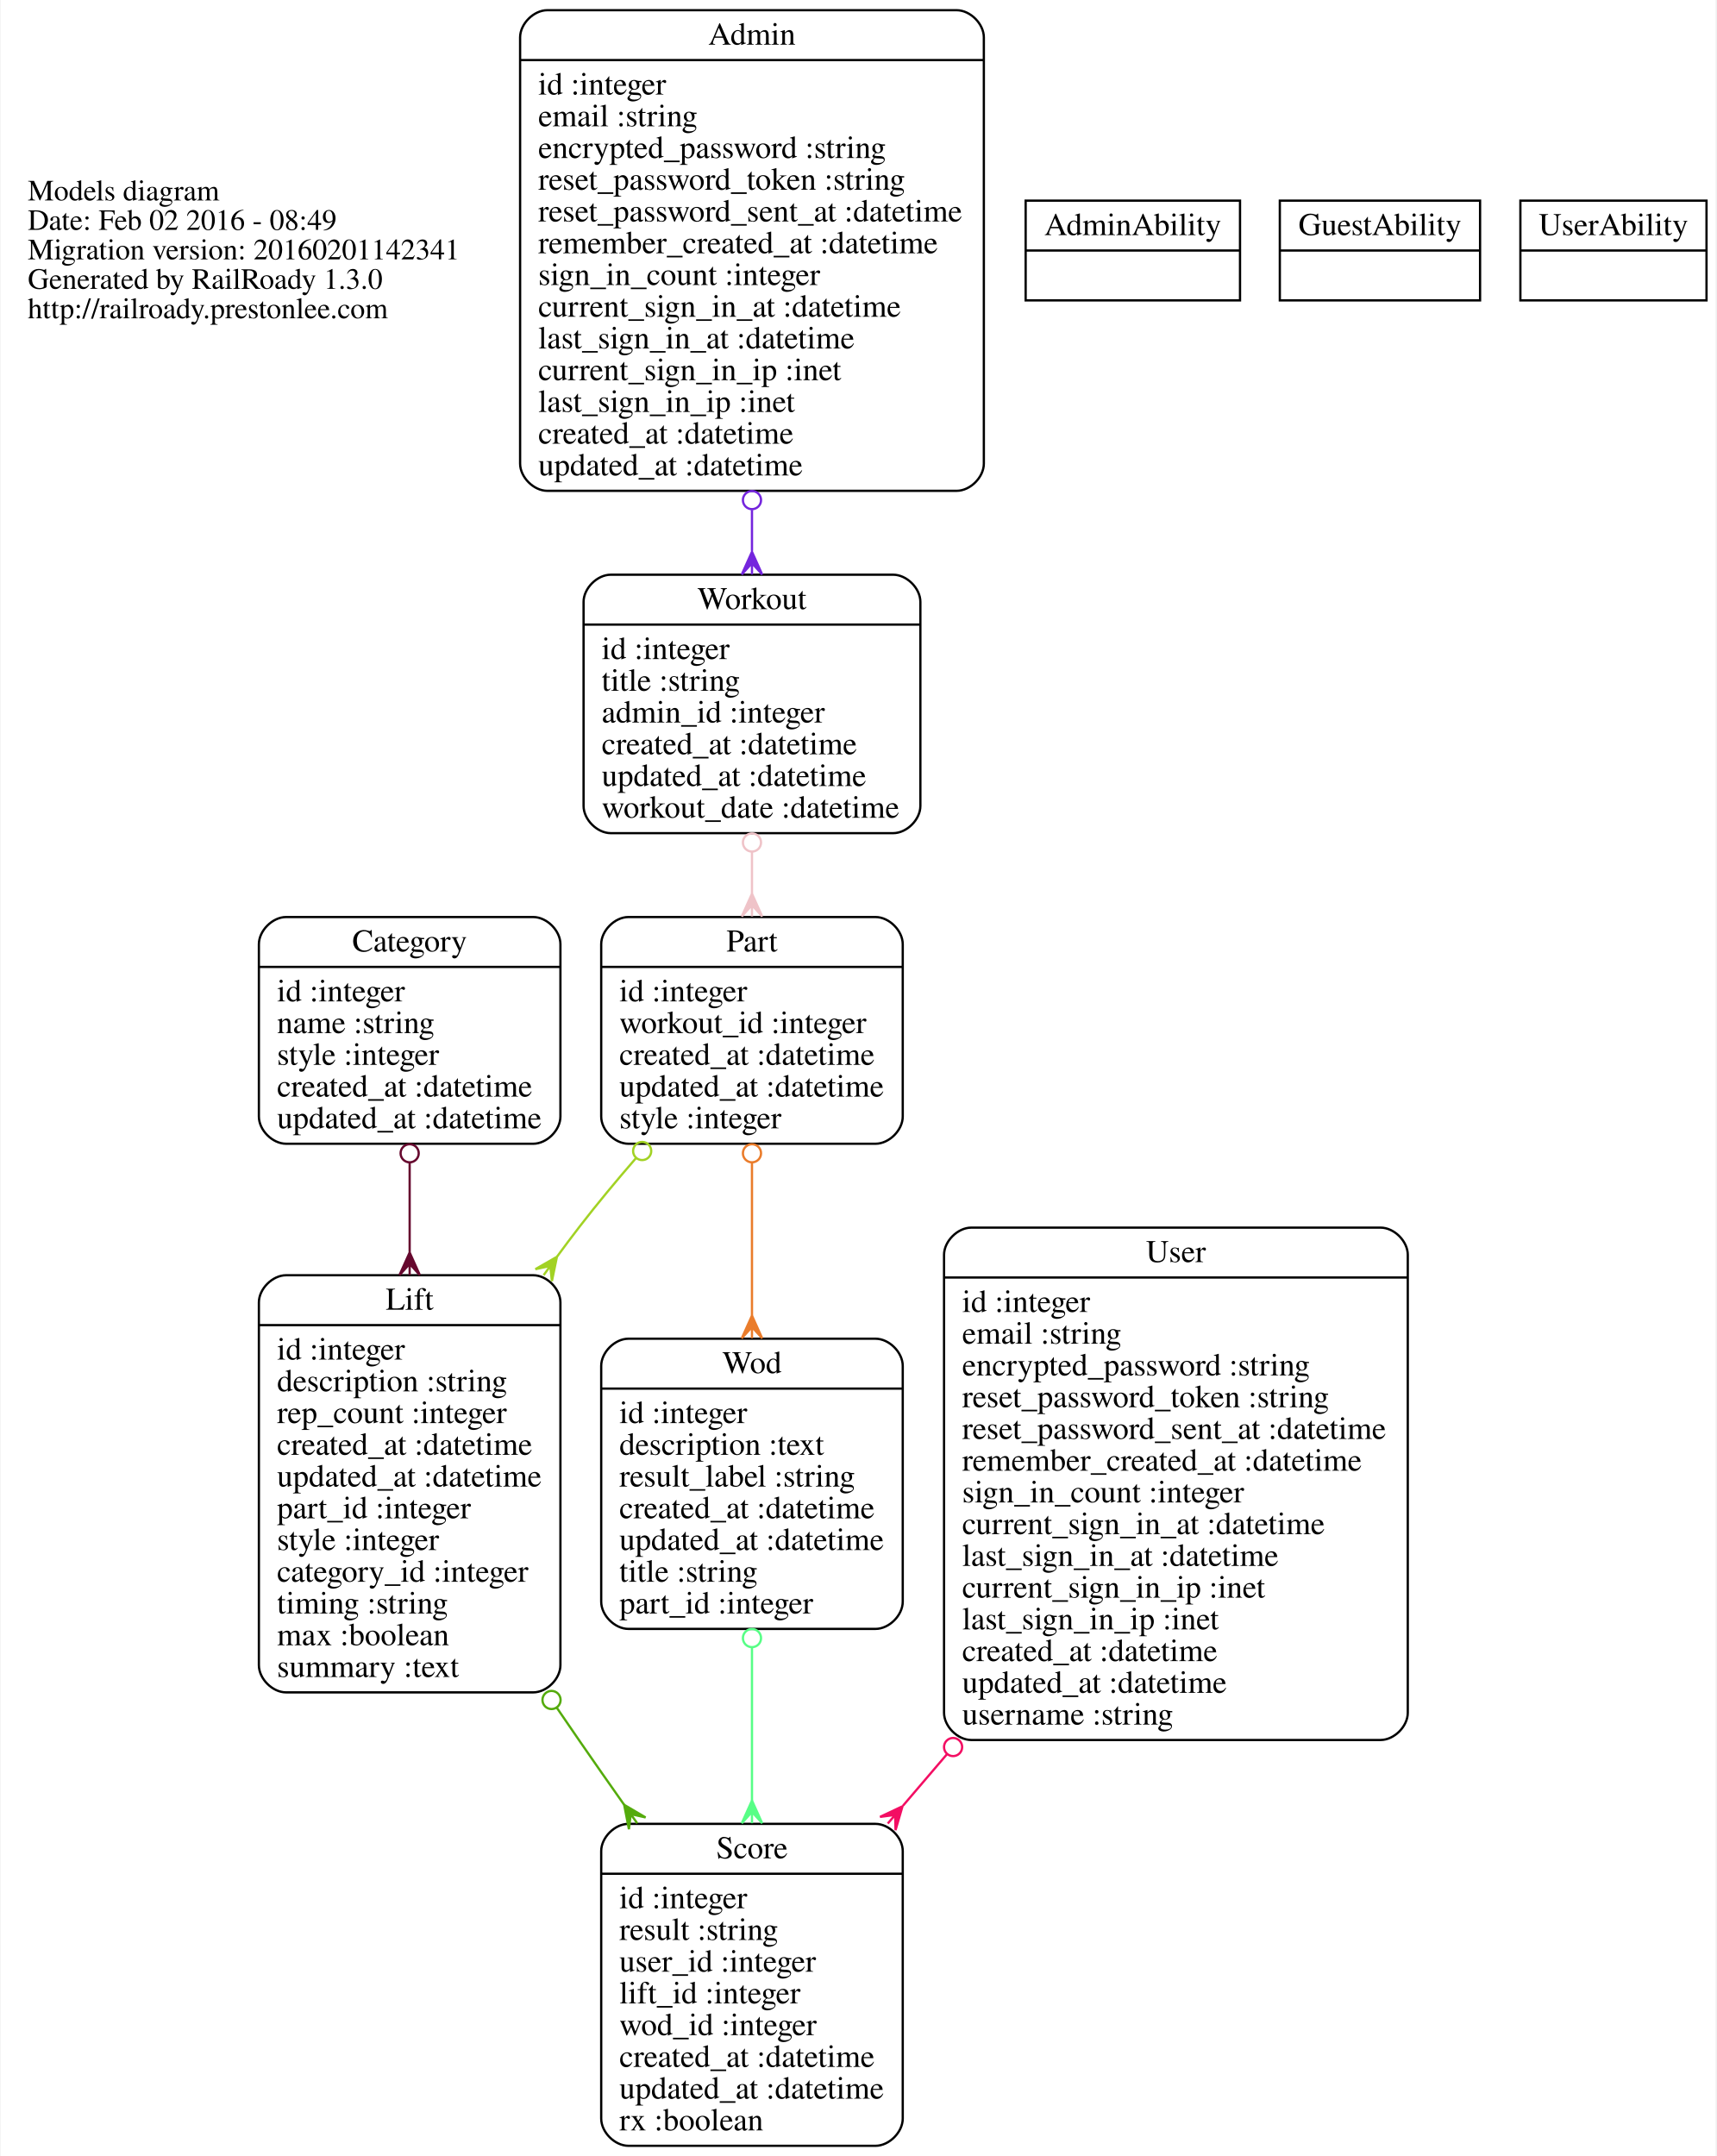
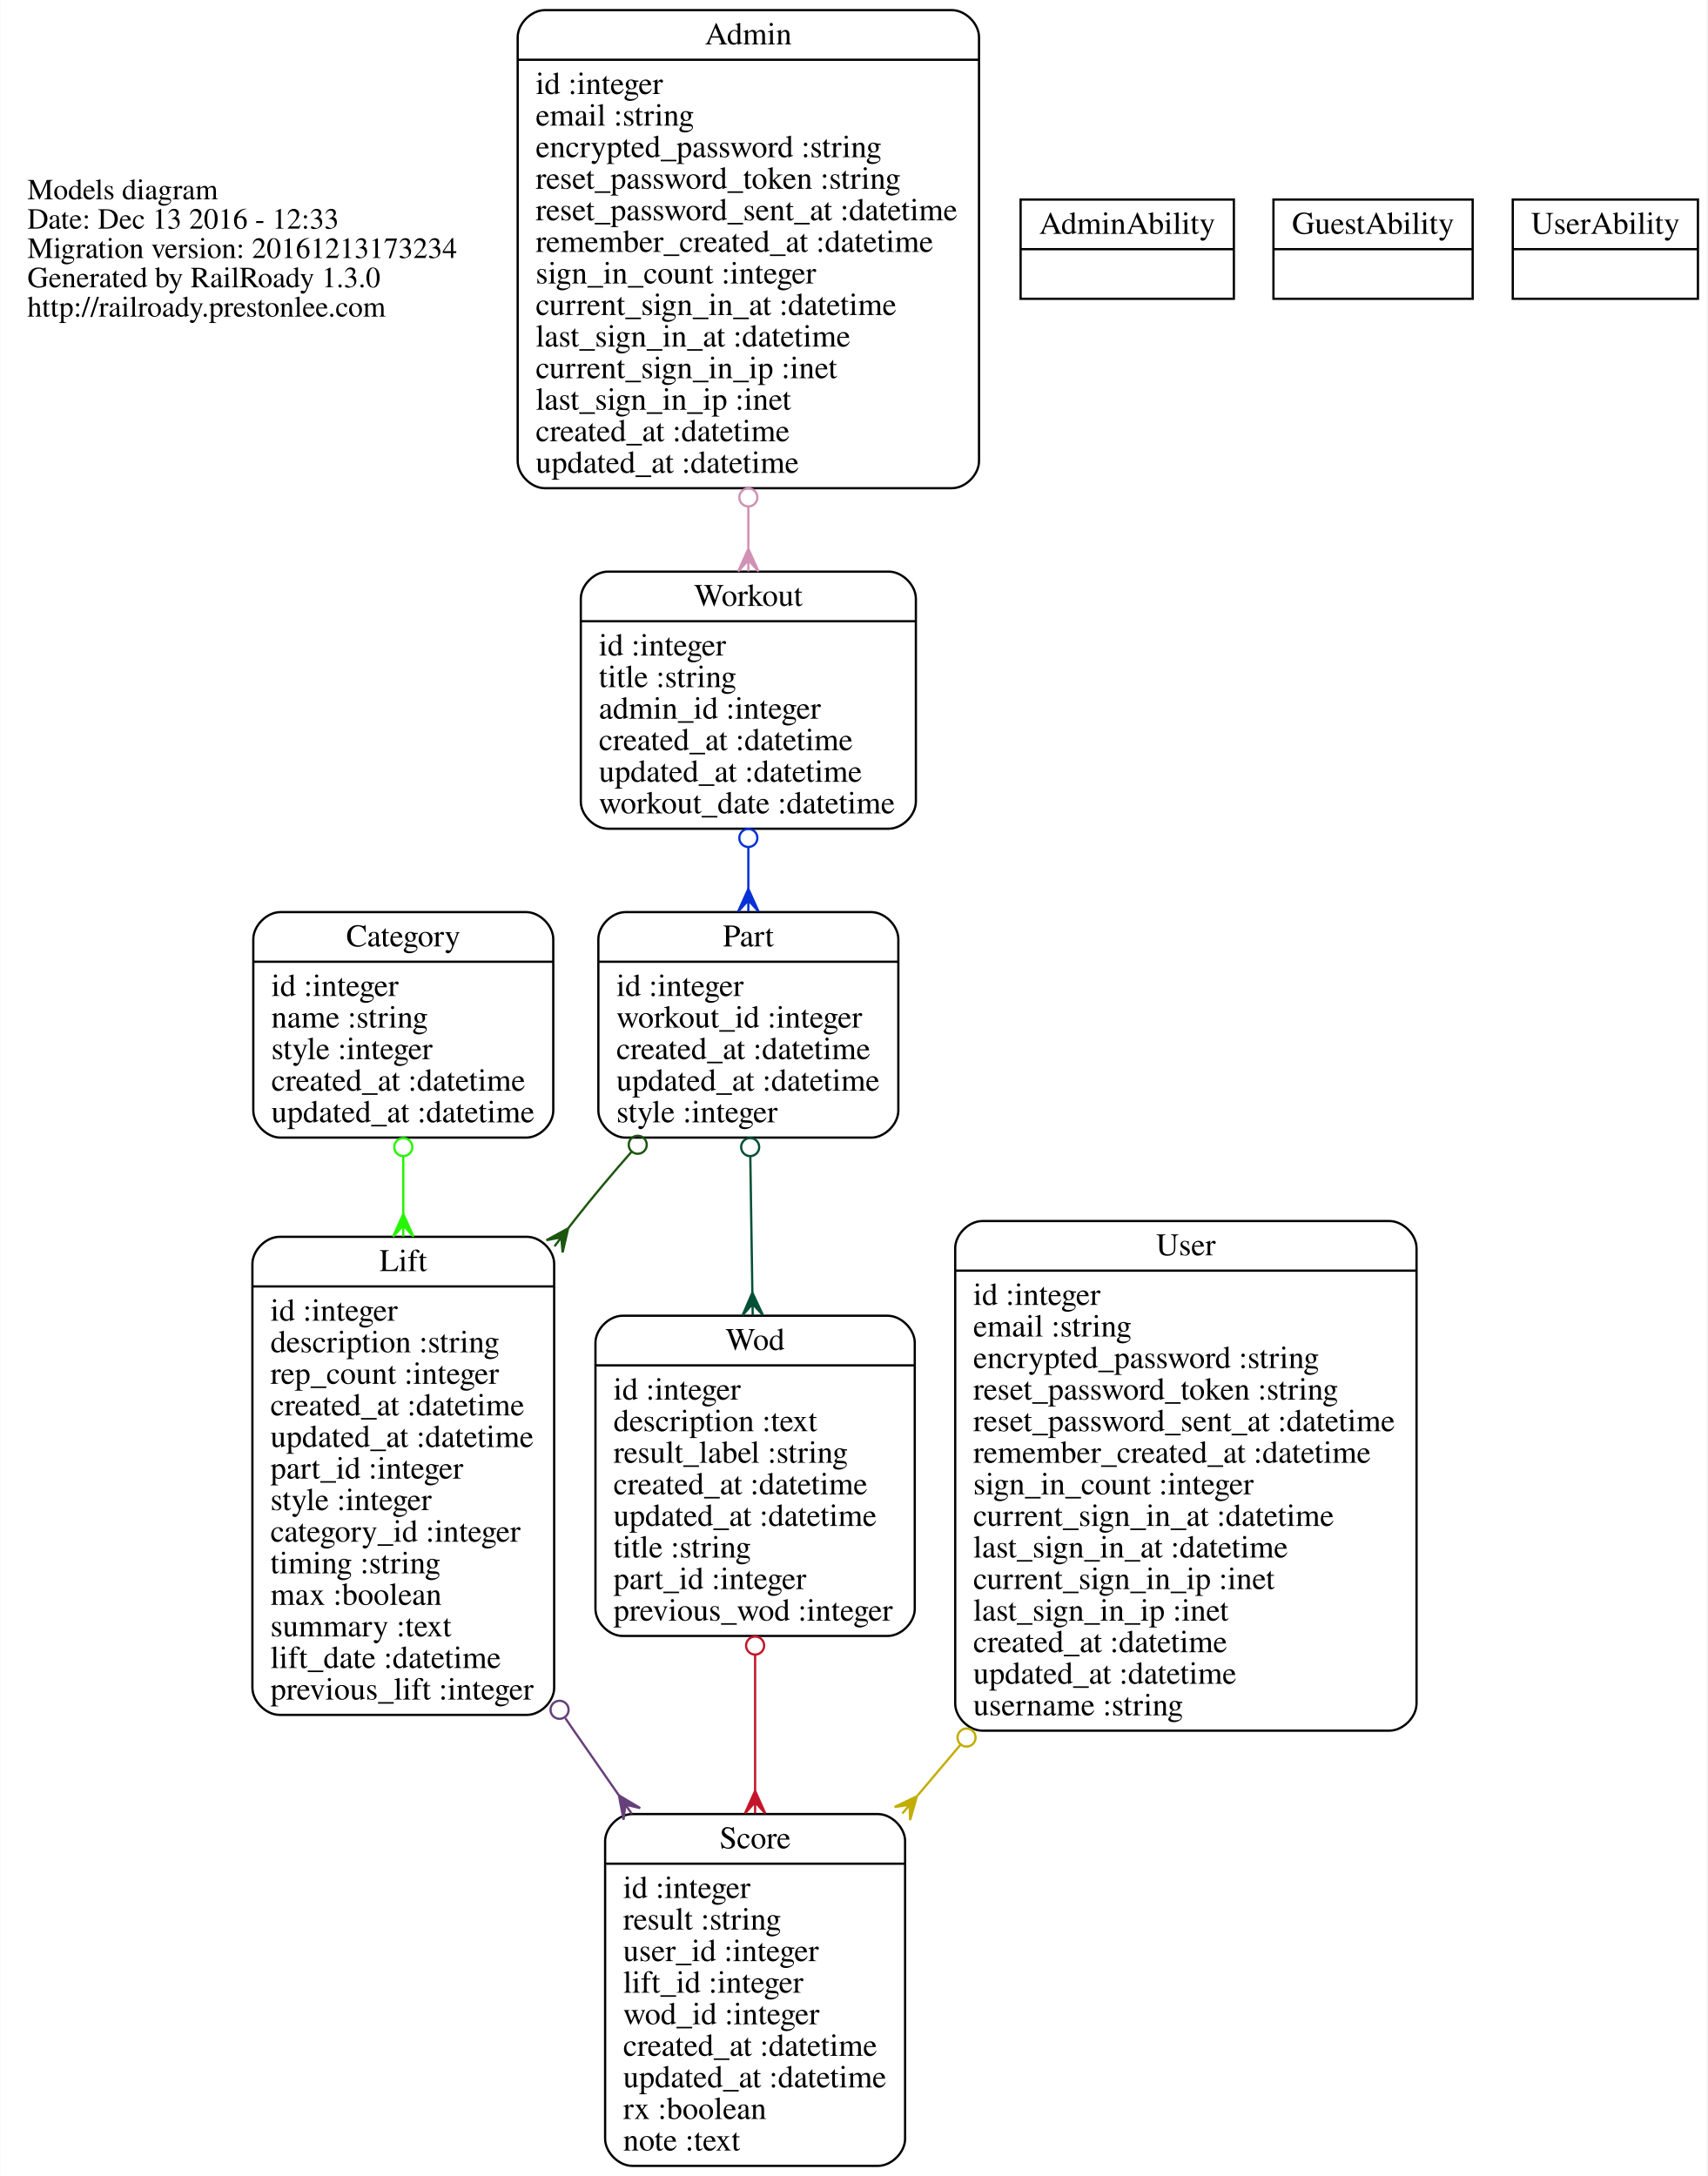
- <svg xmlns="http://www.w3.org/2000/svg" width="757pt" height="951pt" viewBox="0.00 0.00 756.50 951.00">
-   <g id="graph0" class="graph" transform="scale(1 1) rotate(0) translate(4 947)">
-     <polygon fill="white" stroke="none" points="-4,4 -4,-947 752.501,-947 752.501,4 -4,4" />
+ <svg xmlns="http://www.w3.org/2000/svg" width="757pt" height="965pt" viewBox="0.00 0.00 756.74 965.00">
+   <g id="graph0" class="graph" transform="scale(1 1) rotate(0) translate(4 961)">
+     <polygon fill="white" stroke="none" points="-4,4 -4,-961 752.74,-961 752.74,4 -4,4" />
    <g id="node1" class="node">
-       <text text-anchor="start" x="8" y="-858.6" font-family="Times,serif" font-size="13.00">Models diagram</text>
-       <text text-anchor="start" x="8" y="-845.6" font-family="Times,serif" font-size="13.00">Date: Feb 02 2016 - 08:49</text>
-       <text text-anchor="start" x="8" y="-832.6" font-family="Times,serif" font-size="13.00">Migration version: 20160201142341</text>
-       <text text-anchor="start" x="8" y="-819.6" font-family="Times,serif" font-size="13.00">Generated by RailRoady 1.3.0</text>
-       <text text-anchor="start" x="8" y="-806.6" font-family="Times,serif" font-size="13.00">http://railroady.prestonlee.com</text>
+       <text text-anchor="start" x="8" y="-872.6" font-family="Times,serif" font-size="13.00">Models diagram</text>
+       <text text-anchor="start" x="8" y="-859.6" font-family="Times,serif" font-size="13.00">Date: Dec 13 2016 - 12:33</text>
+       <text text-anchor="start" x="8" y="-846.6" font-family="Times,serif" font-size="13.00">Migration version: 20161213173234</text>
+       <text text-anchor="start" x="8" y="-833.6" font-family="Times,serif" font-size="13.00">Generated by RailRoady 1.3.0</text>
+       <text text-anchor="start" x="8" y="-820.6" font-family="Times,serif" font-size="13.00">http://railroady.prestonlee.com</text>
    </g>
    <g id="node2" class="node">
-       <path fill="none" stroke="black" d="M237.172,-730.5C237.172,-730.5 417.728,-730.5 417.728,-730.5 423.728,-730.5 429.728,-736.5 429.728,-742.5 429.728,-742.5 429.728,-930.5 429.728,-930.5 429.728,-936.5 423.728,-942.5 417.728,-942.5 417.728,-942.5 237.172,-942.5 237.172,-942.5 231.172,-942.5 225.172,-936.5 225.172,-930.5 225.172,-930.5 225.172,-742.5 225.172,-742.5 225.172,-736.5 231.172,-730.5 237.172,-730.5" />
-       <text text-anchor="middle" x="327.45" y="-927.3" font-family="Times,serif" font-size="14.00">Admin</text>
-       <polyline fill="none" stroke="black" points="225.172,-920.5 429.728,-920.5 " />
-       <text text-anchor="start" x="233.172" y="-905.3" font-family="Times,serif" font-size="14.00">id :integer</text>
-       <text text-anchor="start" x="233.172" y="-891.3" font-family="Times,serif" font-size="14.00">email :string</text>
-       <text text-anchor="start" x="233.172" y="-877.3" font-family="Times,serif" font-size="14.00">encrypted_password :string</text>
-       <text text-anchor="start" x="233.172" y="-863.3" font-family="Times,serif" font-size="14.00">reset_password_token :string</text>
-       <text text-anchor="start" x="233.172" y="-849.3" font-family="Times,serif" font-size="14.00">reset_password_sent_at :datetime</text>
-       <text text-anchor="start" x="233.172" y="-835.3" font-family="Times,serif" font-size="14.00">remember_created_at :datetime</text>
-       <text text-anchor="start" x="233.172" y="-821.3" font-family="Times,serif" font-size="14.00">sign_in_count :integer</text>
-       <text text-anchor="start" x="233.172" y="-807.3" font-family="Times,serif" font-size="14.00">current_sign_in_at :datetime</text>
-       <text text-anchor="start" x="233.172" y="-793.3" font-family="Times,serif" font-size="14.00">last_sign_in_at :datetime</text>
-       <text text-anchor="start" x="233.172" y="-779.3" font-family="Times,serif" font-size="14.00">current_sign_in_ip :inet</text>
-       <text text-anchor="start" x="233.172" y="-765.3" font-family="Times,serif" font-size="14.00">last_sign_in_ip :inet</text>
-       <text text-anchor="start" x="233.172" y="-751.3" font-family="Times,serif" font-size="14.00">created_at :datetime</text>
-       <text text-anchor="start" x="233.172" y="-737.3" font-family="Times,serif" font-size="14.00">updated_at :datetime</text>
+       <path fill="none" stroke="black" d="M237.41,-744.5C237.41,-744.5 417.966,-744.5 417.966,-744.5 423.966,-744.5 429.966,-750.5 429.966,-756.5 429.966,-756.5 429.966,-944.5 429.966,-944.5 429.966,-950.5 423.966,-956.5 417.966,-956.5 417.966,-956.5 237.41,-956.5 237.41,-956.5 231.41,-956.5 225.41,-950.5 225.41,-944.5 225.41,-944.5 225.41,-756.5 225.41,-756.5 225.41,-750.5 231.41,-744.5 237.41,-744.5" />
+       <text text-anchor="middle" x="327.688" y="-941.3" font-family="Times,serif" font-size="14.00">Admin</text>
+       <polyline fill="none" stroke="black" points="225.41,-934.5 429.966,-934.5 " />
+       <text text-anchor="start" x="233.41" y="-919.3" font-family="Times,serif" font-size="14.00">id :integer</text>
+       <text text-anchor="start" x="233.41" y="-905.3" font-family="Times,serif" font-size="14.00">email :string</text>
+       <text text-anchor="start" x="233.41" y="-891.3" font-family="Times,serif" font-size="14.00">encrypted_password :string</text>
+       <text text-anchor="start" x="233.41" y="-877.3" font-family="Times,serif" font-size="14.00">reset_password_token :string</text>
+       <text text-anchor="start" x="233.41" y="-863.3" font-family="Times,serif" font-size="14.00">reset_password_sent_at :datetime</text>
+       <text text-anchor="start" x="233.41" y="-849.3" font-family="Times,serif" font-size="14.00">remember_created_at :datetime</text>
+       <text text-anchor="start" x="233.41" y="-835.3" font-family="Times,serif" font-size="14.00">sign_in_count :integer</text>
+       <text text-anchor="start" x="233.41" y="-821.3" font-family="Times,serif" font-size="14.00">current_sign_in_at :datetime</text>
+       <text text-anchor="start" x="233.41" y="-807.3" font-family="Times,serif" font-size="14.00">last_sign_in_at :datetime</text>
+       <text text-anchor="start" x="233.41" y="-793.3" font-family="Times,serif" font-size="14.00">current_sign_in_ip :inet</text>
+       <text text-anchor="start" x="233.41" y="-779.3" font-family="Times,serif" font-size="14.00">last_sign_in_ip :inet</text>
+       <text text-anchor="start" x="233.41" y="-765.3" font-family="Times,serif" font-size="14.00">created_at :datetime</text>
+       <text text-anchor="start" x="233.41" y="-751.3" font-family="Times,serif" font-size="14.00">updated_at :datetime</text>
    </g>
    <g id="node12" class="node">
-       <path fill="none" stroke="black" d="M265.165,-579.5C265.165,-579.5 389.734,-579.5 389.734,-579.5 395.734,-579.5 401.734,-585.5 401.734,-591.5 401.734,-591.5 401.734,-681.5 401.734,-681.5 401.734,-687.5 395.734,-693.5 389.734,-693.5 389.734,-693.5 265.165,-693.5 265.165,-693.5 259.165,-693.5 253.165,-687.5 253.165,-681.5 253.165,-681.5 253.165,-591.5 253.165,-591.5 253.165,-585.5 259.165,-579.5 265.165,-579.5" />
-       <text text-anchor="middle" x="327.45" y="-678.3" font-family="Times,serif" font-size="14.00">Workout</text>
-       <polyline fill="none" stroke="black" points="253.165,-671.5 401.734,-671.5 " />
-       <text text-anchor="start" x="261.165" y="-656.3" font-family="Times,serif" font-size="14.00">id :integer</text>
-       <text text-anchor="start" x="261.165" y="-642.3" font-family="Times,serif" font-size="14.00">title :string</text>
-       <text text-anchor="start" x="261.165" y="-628.3" font-family="Times,serif" font-size="14.00">admin_id :integer</text>
-       <text text-anchor="start" x="261.165" y="-614.3" font-family="Times,serif" font-size="14.00">created_at :datetime</text>
-       <text text-anchor="start" x="261.165" y="-600.3" font-family="Times,serif" font-size="14.00">updated_at :datetime</text>
-       <text text-anchor="start" x="261.165" y="-586.3" font-family="Times,serif" font-size="14.00">workout_date :datetime</text>
+       <path fill="none" stroke="black" d="M265.403,-593.5C265.403,-593.5 389.972,-593.5 389.972,-593.5 395.972,-593.5 401.972,-599.5 401.972,-605.5 401.972,-605.5 401.972,-695.5 401.972,-695.5 401.972,-701.5 395.972,-707.5 389.972,-707.5 389.972,-707.5 265.403,-707.5 265.403,-707.5 259.403,-707.5 253.403,-701.5 253.403,-695.5 253.403,-695.5 253.403,-605.5 253.403,-605.5 253.403,-599.5 259.403,-593.5 265.403,-593.5" />
+       <text text-anchor="middle" x="327.688" y="-692.3" font-family="Times,serif" font-size="14.00">Workout</text>
+       <polyline fill="none" stroke="black" points="253.403,-685.5 401.972,-685.5 " />
+       <text text-anchor="start" x="261.403" y="-670.3" font-family="Times,serif" font-size="14.00">id :integer</text>
+       <text text-anchor="start" x="261.403" y="-656.3" font-family="Times,serif" font-size="14.00">title :string</text>
+       <text text-anchor="start" x="261.403" y="-642.3" font-family="Times,serif" font-size="14.00">admin_id :integer</text>
+       <text text-anchor="start" x="261.403" y="-628.3" font-family="Times,serif" font-size="14.00">created_at :datetime</text>
+       <text text-anchor="start" x="261.403" y="-614.3" font-family="Times,serif" font-size="14.00">updated_at :datetime</text>
+       <text text-anchor="start" x="261.403" y="-600.3" font-family="Times,serif" font-size="14.00">workout_date :datetime</text>
    </g>
    <g id="edge1" class="edge">
-       <path fill="none" stroke="#7425dd" d="M327.45,-722.119C327.45,-715.975 327.45,-709.907 327.45,-704.012" />
-       <ellipse fill="none" stroke="#7425dd" cx="327.45" cy="-726.413" rx="4" ry="4" />
-       <polygon fill="#7425dd" stroke="#7425dd" points="327.45,-703.609 331.95,-693.608 327.45,-698.609 327.45,-693.609 327.45,-693.609 327.45,-693.609 327.45,-698.609 322.95,-693.609 327.45,-703.609 327.45,-703.609" />
+       <path fill="none" stroke="#d191b4" d="M327.688,-736.119C327.688,-729.975 327.688,-723.907 327.688,-718.012" />
+       <ellipse fill="none" stroke="#d191b4" cx="327.688" cy="-740.413" rx="4" ry="4" />
+       <polygon fill="#d191b4" stroke="#d191b4" points="327.688,-717.609 332.188,-707.608 327.688,-712.609 327.688,-707.609 327.688,-707.609 327.688,-707.609 327.688,-712.609 323.188,-707.609 327.688,-717.609 327.688,-717.609" />
    </g>
    <g id="node3" class="node">
-       <polygon fill="none" stroke="black" points="448.17,-814.5 448.17,-858.5 542.729,-858.5 542.729,-814.5 448.17,-814.5" />
-       <text text-anchor="middle" x="495.45" y="-843.3" font-family="Times,serif" font-size="14.00">AdminAbility</text>
-       <polyline fill="none" stroke="black" points="448.17,-836.5 542.729,-836.5 " />
-       <text text-anchor="middle" x="495.45" y="-821.3" font-family="Times,serif" font-size="14.00"> </text>
+       <polygon fill="none" stroke="black" points="448.408,-828.5 448.408,-872.5 542.967,-872.5 542.967,-828.5 448.408,-828.5" />
+       <text text-anchor="middle" x="495.688" y="-857.3" font-family="Times,serif" font-size="14.00">AdminAbility</text>
+       <polyline fill="none" stroke="black" points="448.408,-850.5 542.967,-850.5 " />
+       <text text-anchor="middle" x="495.688" y="-835.3" font-family="Times,serif" font-size="14.00"> </text>
    </g>
    <g id="node4" class="node">
-       <path fill="none" stroke="black" d="M121.944,-442.5C121.944,-442.5 230.955,-442.5 230.955,-442.5 236.955,-442.5 242.955,-448.5 242.955,-454.5 242.955,-454.5 242.955,-530.5 242.955,-530.5 242.955,-536.5 236.955,-542.5 230.955,-542.5 230.955,-542.5 121.944,-542.5 121.944,-542.5 115.944,-542.5 109.944,-536.5 109.944,-530.5 109.944,-530.5 109.944,-454.5 109.944,-454.5 109.944,-448.5 115.944,-442.5 121.944,-442.5" />
-       <text text-anchor="middle" x="176.45" y="-527.3" font-family="Times,serif" font-size="14.00">Category</text>
-       <polyline fill="none" stroke="black" points="109.944,-520.5 242.955,-520.5 " />
-       <text text-anchor="start" x="117.944" y="-505.3" font-family="Times,serif" font-size="14.00">id :integer</text>
-       <text text-anchor="start" x="117.944" y="-491.3" font-family="Times,serif" font-size="14.00">name :string</text>
-       <text text-anchor="start" x="117.944" y="-477.3" font-family="Times,serif" font-size="14.00">style :integer</text>
-       <text text-anchor="start" x="117.944" y="-463.3" font-family="Times,serif" font-size="14.00">created_at :datetime</text>
-       <text text-anchor="start" x="117.944" y="-449.3" font-family="Times,serif" font-size="14.00">updated_at :datetime</text>
+       <path fill="none" stroke="black" d="M120.182,-456.5C120.182,-456.5 229.193,-456.5 229.193,-456.5 235.193,-456.5 241.193,-462.5 241.193,-468.5 241.193,-468.5 241.193,-544.5 241.193,-544.5 241.193,-550.5 235.193,-556.5 229.193,-556.5 229.193,-556.5 120.182,-556.5 120.182,-556.5 114.182,-556.5 108.182,-550.5 108.182,-544.5 108.182,-544.5 108.182,-468.5 108.182,-468.5 108.182,-462.5 114.182,-456.5 120.182,-456.5" />
+       <text text-anchor="middle" x="174.688" y="-541.3" font-family="Times,serif" font-size="14.00">Category</text>
+       <polyline fill="none" stroke="black" points="108.182,-534.5 241.193,-534.5 " />
+       <text text-anchor="start" x="116.182" y="-519.3" font-family="Times,serif" font-size="14.00">id :integer</text>
+       <text text-anchor="start" x="116.182" y="-505.3" font-family="Times,serif" font-size="14.00">name :string</text>
+       <text text-anchor="start" x="116.182" y="-491.3" font-family="Times,serif" font-size="14.00">style :integer</text>
+       <text text-anchor="start" x="116.182" y="-477.3" font-family="Times,serif" font-size="14.00">created_at :datetime</text>
+       <text text-anchor="start" x="116.182" y="-463.3" font-family="Times,serif" font-size="14.00">updated_at :datetime</text>
    </g>
    <g id="node6" class="node">
-       <path fill="none" stroke="black" d="M121.944,-200.5C121.944,-200.5 230.955,-200.5 230.955,-200.5 236.955,-200.5 242.955,-206.5 242.955,-212.5 242.955,-212.5 242.955,-372.5 242.955,-372.5 242.955,-378.5 236.955,-384.5 230.955,-384.5 230.955,-384.5 121.944,-384.5 121.944,-384.5 115.944,-384.5 109.944,-378.5 109.944,-372.5 109.944,-372.5 109.944,-212.5 109.944,-212.5 109.944,-206.5 115.944,-200.5 121.944,-200.5" />
-       <text text-anchor="middle" x="176.45" y="-369.3" font-family="Times,serif" font-size="14.00">Lift</text>
-       <polyline fill="none" stroke="black" points="109.944,-362.5 242.955,-362.5 " />
-       <text text-anchor="start" x="117.944" y="-347.3" font-family="Times,serif" font-size="14.00">id :integer</text>
-       <text text-anchor="start" x="117.944" y="-333.3" font-family="Times,serif" font-size="14.00">description :string</text>
-       <text text-anchor="start" x="117.944" y="-319.3" font-family="Times,serif" font-size="14.00">rep_count :integer</text>
-       <text text-anchor="start" x="117.944" y="-305.3" font-family="Times,serif" font-size="14.00">created_at :datetime</text>
-       <text text-anchor="start" x="117.944" y="-291.3" font-family="Times,serif" font-size="14.00">updated_at :datetime</text>
-       <text text-anchor="start" x="117.944" y="-277.3" font-family="Times,serif" font-size="14.00">part_id :integer</text>
-       <text text-anchor="start" x="117.944" y="-263.3" font-family="Times,serif" font-size="14.00">style :integer</text>
-       <text text-anchor="start" x="117.944" y="-249.3" font-family="Times,serif" font-size="14.00">category_id :integer</text>
-       <text text-anchor="start" x="117.944" y="-235.3" font-family="Times,serif" font-size="14.00">timing :string</text>
-       <text text-anchor="start" x="117.944" y="-221.3" font-family="Times,serif" font-size="14.00">max :boolean</text>
-       <text text-anchor="start" x="117.944" y="-207.3" font-family="Times,serif" font-size="14.00">summary :text</text>
+       <path fill="none" stroke="black" d="M119.786,-200.5C119.786,-200.5 229.59,-200.5 229.59,-200.5 235.59,-200.5 241.59,-206.5 241.59,-212.5 241.59,-212.5 241.59,-400.5 241.59,-400.5 241.59,-406.5 235.59,-412.5 229.59,-412.5 229.59,-412.5 119.786,-412.5 119.786,-412.5 113.786,-412.5 107.786,-406.5 107.786,-400.5 107.786,-400.5 107.786,-212.5 107.786,-212.5 107.786,-206.5 113.786,-200.5 119.786,-200.5" />
+       <text text-anchor="middle" x="174.688" y="-397.3" font-family="Times,serif" font-size="14.00">Lift</text>
+       <polyline fill="none" stroke="black" points="107.786,-390.5 241.59,-390.5 " />
+       <text text-anchor="start" x="115.786" y="-375.3" font-family="Times,serif" font-size="14.00">id :integer</text>
+       <text text-anchor="start" x="115.786" y="-361.3" font-family="Times,serif" font-size="14.00">description :string</text>
+       <text text-anchor="start" x="115.786" y="-347.3" font-family="Times,serif" font-size="14.00">rep_count :integer</text>
+       <text text-anchor="start" x="115.786" y="-333.3" font-family="Times,serif" font-size="14.00">created_at :datetime</text>
+       <text text-anchor="start" x="115.786" y="-319.3" font-family="Times,serif" font-size="14.00">updated_at :datetime</text>
+       <text text-anchor="start" x="115.786" y="-305.3" font-family="Times,serif" font-size="14.00">part_id :integer</text>
+       <text text-anchor="start" x="115.786" y="-291.3" font-family="Times,serif" font-size="14.00">style :integer</text>
+       <text text-anchor="start" x="115.786" y="-277.3" font-family="Times,serif" font-size="14.00">category_id :integer</text>
+       <text text-anchor="start" x="115.786" y="-263.3" font-family="Times,serif" font-size="14.00">timing :string</text>
+       <text text-anchor="start" x="115.786" y="-249.3" font-family="Times,serif" font-size="14.00">max :boolean</text>
+       <text text-anchor="start" x="115.786" y="-235.3" font-family="Times,serif" font-size="14.00">summary :text</text>
+       <text text-anchor="start" x="115.786" y="-221.3" font-family="Times,serif" font-size="14.00">lift_date :datetime</text>
+       <text text-anchor="start" x="115.786" y="-207.3" font-family="Times,serif" font-size="14.00">previous_lift :integer</text>
    </g>
    <g id="edge2" class="edge">
-       <path fill="none" stroke="#66082e" d="M176.45,-433.894C176.45,-421.574 176.45,-408.21 176.45,-394.791" />
-       <ellipse fill="none" stroke="#66082e" cx="176.45" cy="-438.302" rx="4" ry="4" />
-       <polygon fill="#66082e" stroke="#66082e" points="176.45,-394.534 180.95,-384.534 176.45,-389.534 176.45,-384.534 176.45,-384.534 176.45,-384.534 176.45,-389.534 171.95,-384.534 176.45,-394.534 176.45,-394.534" />
+       <path fill="none" stroke="#26f601" d="M174.688,-448.273C174.688,-440.094 174.688,-431.451 174.688,-422.631" />
+       <ellipse fill="none" stroke="#26f601" cx="174.688" cy="-452.302" rx="4" ry="4" />
+       <polygon fill="#26f601" stroke="#26f601" points="174.688,-422.615 179.188,-412.615 174.688,-417.615 174.688,-412.615 174.688,-412.615 174.688,-412.615 174.688,-417.615 170.188,-412.615 174.688,-422.615 174.688,-422.615" />
    </g>
    <g id="node5" class="node">
-       <polygon fill="none" stroke="black" points="560.284,-814.5 560.284,-858.5 648.615,-858.5 648.615,-814.5 560.284,-814.5" />
-       <text text-anchor="middle" x="604.45" y="-843.3" font-family="Times,serif" font-size="14.00">GuestAbility</text>
-       <polyline fill="none" stroke="black" points="560.284,-836.5 648.615,-836.5 " />
-       <text text-anchor="middle" x="604.45" y="-821.3" font-family="Times,serif" font-size="14.00"> </text>
+       <polygon fill="none" stroke="black" points="560.522,-828.5 560.522,-872.5 648.853,-872.5 648.853,-828.5 560.522,-828.5" />
+       <text text-anchor="middle" x="604.688" y="-857.3" font-family="Times,serif" font-size="14.00">GuestAbility</text>
+       <polyline fill="none" stroke="black" points="560.522,-850.5 648.853,-850.5 " />
+       <text text-anchor="middle" x="604.688" y="-835.3" font-family="Times,serif" font-size="14.00"> </text>
    </g>
    <g id="node8" class="node">
-       <path fill="none" stroke="black" d="M272.944,-0.5C272.944,-0.5 381.955,-0.5 381.955,-0.5 387.955,-0.5 393.955,-6.5 393.955,-12.5 393.955,-12.5 393.955,-130.5 393.955,-130.5 393.955,-136.5 387.955,-142.5 381.955,-142.5 381.955,-142.5 272.944,-142.5 272.944,-142.5 266.944,-142.5 260.944,-136.5 260.944,-130.5 260.944,-130.5 260.944,-12.5 260.944,-12.5 260.944,-6.5 266.944,-0.5 272.944,-0.5" />
-       <text text-anchor="middle" x="327.45" y="-127.3" font-family="Times,serif" font-size="14.00">Score</text>
-       <polyline fill="none" stroke="black" points="260.944,-120.5 393.955,-120.5 " />
-       <text text-anchor="start" x="268.944" y="-105.3" font-family="Times,serif" font-size="14.00">id :integer</text>
-       <text text-anchor="start" x="268.944" y="-91.3" font-family="Times,serif" font-size="14.00">result :string</text>
-       <text text-anchor="start" x="268.944" y="-77.3" font-family="Times,serif" font-size="14.00">user_id :integer</text>
-       <text text-anchor="start" x="268.944" y="-63.3" font-family="Times,serif" font-size="14.00">lift_id :integer</text>
-       <text text-anchor="start" x="268.944" y="-49.3" font-family="Times,serif" font-size="14.00">wod_id :integer</text>
-       <text text-anchor="start" x="268.944" y="-35.3" font-family="Times,serif" font-size="14.00">created_at :datetime</text>
-       <text text-anchor="start" x="268.944" y="-21.3" font-family="Times,serif" font-size="14.00">updated_at :datetime</text>
-       <text text-anchor="start" x="268.944" y="-7.3" font-family="Times,serif" font-size="14.00">rx :boolean</text>
+       <path fill="none" stroke="black" d="M276.182,-0.5C276.182,-0.5 385.193,-0.5 385.193,-0.5 391.193,-0.5 397.193,-6.5 397.193,-12.5 397.193,-12.5 397.193,-144.5 397.193,-144.5 397.193,-150.5 391.193,-156.5 385.193,-156.5 385.193,-156.5 276.182,-156.5 276.182,-156.5 270.182,-156.5 264.182,-150.5 264.182,-144.5 264.182,-144.5 264.182,-12.5 264.182,-12.5 264.182,-6.5 270.182,-0.5 276.182,-0.5" />
+       <text text-anchor="middle" x="330.688" y="-141.3" font-family="Times,serif" font-size="14.00">Score</text>
+       <polyline fill="none" stroke="black" points="264.182,-134.5 397.193,-134.5 " />
+       <text text-anchor="start" x="272.182" y="-119.3" font-family="Times,serif" font-size="14.00">id :integer</text>
+       <text text-anchor="start" x="272.182" y="-105.3" font-family="Times,serif" font-size="14.00">result :string</text>
+       <text text-anchor="start" x="272.182" y="-91.3" font-family="Times,serif" font-size="14.00">user_id :integer</text>
+       <text text-anchor="start" x="272.182" y="-77.3" font-family="Times,serif" font-size="14.00">lift_id :integer</text>
+       <text text-anchor="start" x="272.182" y="-63.3" font-family="Times,serif" font-size="14.00">wod_id :integer</text>
+       <text text-anchor="start" x="272.182" y="-49.3" font-family="Times,serif" font-size="14.00">created_at :datetime</text>
+       <text text-anchor="start" x="272.182" y="-35.3" font-family="Times,serif" font-size="14.00">updated_at :datetime</text>
+       <text text-anchor="start" x="272.182" y="-21.3" font-family="Times,serif" font-size="14.00">rx :boolean</text>
+       <text text-anchor="start" x="272.182" y="-7.3" font-family="Times,serif" font-size="14.00">note :text</text>
    </g>
    <g id="edge3" class="edge">
-       <path fill="none" stroke="#54ab0c" d="M241.406,-193.658C244.788,-188.691 248.151,-183.782 251.45,-179 257.735,-169.89 264.381,-160.389 271.022,-150.977" />
-       <ellipse fill="none" stroke="#54ab0c" cx="239.033" cy="-197.151" rx="4" ry="4" />
-       <polygon fill="#54ab0c" stroke="#54ab0c" points="271.074,-150.904 280.522,-145.339 273.961,-146.822 276.849,-142.74 276.849,-142.74 276.849,-142.74 273.961,-146.822 273.175,-140.141 271.074,-150.904 271.074,-150.904" />
+       <path fill="none" stroke="#66407a" d="M246.513,-199.061C247.914,-197.023 249.307,-195.001 250.688,-193 256.989,-183.869 263.61,-174.353 270.232,-164.886" />
+       <ellipse fill="none" stroke="#66407a" cx="243.981" cy="-202.749" rx="4" ry="4" />
+       <polygon fill="#66407a" stroke="#66407a" points="270.307,-164.78 279.73,-159.171 273.175,-160.684 276.044,-156.589 276.044,-156.589 276.044,-156.589 273.175,-160.684 272.358,-154.007 270.307,-164.78 270.307,-164.78" />
    </g>
    <g id="node7" class="node">
-       <path fill="none" stroke="black" d="M272.944,-442.5C272.944,-442.5 381.955,-442.5 381.955,-442.5 387.955,-442.5 393.955,-448.5 393.955,-454.5 393.955,-454.5 393.955,-530.5 393.955,-530.5 393.955,-536.5 387.955,-542.5 381.955,-542.5 381.955,-542.5 272.944,-542.5 272.944,-542.5 266.944,-542.5 260.944,-536.5 260.944,-530.5 260.944,-530.5 260.944,-454.5 260.944,-454.5 260.944,-448.5 266.944,-442.5 272.944,-442.5" />
-       <text text-anchor="middle" x="327.45" y="-527.3" font-family="Times,serif" font-size="14.00">Part</text>
-       <polyline fill="none" stroke="black" points="260.944,-520.5 393.955,-520.5 " />
-       <text text-anchor="start" x="268.944" y="-505.3" font-family="Times,serif" font-size="14.00">id :integer</text>
-       <text text-anchor="start" x="268.944" y="-491.3" font-family="Times,serif" font-size="14.00">workout_id :integer</text>
-       <text text-anchor="start" x="268.944" y="-477.3" font-family="Times,serif" font-size="14.00">created_at :datetime</text>
-       <text text-anchor="start" x="268.944" y="-463.3" font-family="Times,serif" font-size="14.00">updated_at :datetime</text>
-       <text text-anchor="start" x="268.944" y="-449.3" font-family="Times,serif" font-size="14.00">style :integer</text>
+       <path fill="none" stroke="black" d="M273.182,-456.5C273.182,-456.5 382.193,-456.5 382.193,-456.5 388.193,-456.5 394.193,-462.5 394.193,-468.5 394.193,-468.5 394.193,-544.5 394.193,-544.5 394.193,-550.5 388.193,-556.5 382.193,-556.5 382.193,-556.5 273.182,-556.5 273.182,-556.5 267.182,-556.5 261.182,-550.5 261.182,-544.5 261.182,-544.5 261.182,-468.5 261.182,-468.5 261.182,-462.5 267.182,-456.5 273.182,-456.5" />
+       <text text-anchor="middle" x="327.688" y="-541.3" font-family="Times,serif" font-size="14.00">Part</text>
+       <polyline fill="none" stroke="black" points="261.182,-534.5 394.193,-534.5 " />
+       <text text-anchor="start" x="269.182" y="-519.3" font-family="Times,serif" font-size="14.00">id :integer</text>
+       <text text-anchor="start" x="269.182" y="-505.3" font-family="Times,serif" font-size="14.00">workout_id :integer</text>
+       <text text-anchor="start" x="269.182" y="-491.3" font-family="Times,serif" font-size="14.00">created_at :datetime</text>
+       <text text-anchor="start" x="269.182" y="-477.3" font-family="Times,serif" font-size="14.00">updated_at :datetime</text>
+       <text text-anchor="start" x="269.182" y="-463.3" font-family="Times,serif" font-size="14.00">style :integer</text>
    </g>
    <g id="edge4" class="edge">
-       <path fill="none" stroke="#a2d224" d="M276.336,-436.23C267.786,-426.361 259.187,-416.025 251.45,-406 248.133,-401.703 244.804,-397.264 241.491,-392.744" />
-       <ellipse fill="none" stroke="#a2d224" cx="279.014" cy="-439.296" rx="4" ry="4" />
-       <polygon fill="#a2d224" stroke="#a2d224" points="241.413,-392.637 239.198,-381.897 238.482,-388.585 235.552,-384.534 235.552,-384.534 235.552,-384.534 238.482,-388.585 231.906,-387.172 241.413,-392.637 241.413,-392.637" />
+       <path fill="none" stroke="#1c5610" d="M275.913,-450.246C267.249,-440.375 258.534,-430.034 250.688,-420 249.758,-418.811 248.826,-417.61 247.895,-416.4" />
+       <ellipse fill="none" stroke="#1c5610" cx="278.641" cy="-453.329" rx="4" ry="4" />
+       <polygon fill="#1c5610" stroke="#1c5610" points="247.787,-416.258 245.334,-405.57 244.767,-412.273 241.747,-408.288 241.747,-408.288 241.747,-408.288 244.767,-412.273 238.161,-411.006 247.787,-416.258 247.787,-416.258" />
    </g>
    <g id="node11" class="node">
-       <path fill="none" stroke="black" d="M272.944,-228.5C272.944,-228.5 381.955,-228.5 381.955,-228.5 387.955,-228.5 393.955,-234.5 393.955,-240.5 393.955,-240.5 393.955,-344.5 393.955,-344.5 393.955,-350.5 387.955,-356.5 381.955,-356.5 381.955,-356.5 272.944,-356.5 272.944,-356.5 266.944,-356.5 260.944,-350.5 260.944,-344.5 260.944,-344.5 260.944,-240.5 260.944,-240.5 260.944,-234.5 266.944,-228.5 272.944,-228.5" />
-       <text text-anchor="middle" x="327.45" y="-341.3" font-family="Times,serif" font-size="14.00">Wod</text>
-       <polyline fill="none" stroke="black" points="260.944,-334.5 393.955,-334.5 " />
-       <text text-anchor="start" x="268.944" y="-319.3" font-family="Times,serif" font-size="14.00">id :integer</text>
-       <text text-anchor="start" x="268.944" y="-305.3" font-family="Times,serif" font-size="14.00">description :text</text>
-       <text text-anchor="start" x="268.944" y="-291.3" font-family="Times,serif" font-size="14.00">result_label :string</text>
-       <text text-anchor="start" x="268.944" y="-277.3" font-family="Times,serif" font-size="14.00">created_at :datetime</text>
-       <text text-anchor="start" x="268.944" y="-263.3" font-family="Times,serif" font-size="14.00">updated_at :datetime</text>
-       <text text-anchor="start" x="268.944" y="-249.3" font-family="Times,serif" font-size="14.00">title :string</text>
-       <text text-anchor="start" x="268.944" y="-235.3" font-family="Times,serif" font-size="14.00">part_id :integer</text>
+       <path fill="none" stroke="black" d="M271.896,-235.5C271.896,-235.5 389.479,-235.5 389.479,-235.5 395.479,-235.5 401.479,-241.5 401.479,-247.5 401.479,-247.5 401.479,-365.5 401.479,-365.5 401.479,-371.5 395.479,-377.5 389.479,-377.5 389.479,-377.5 271.896,-377.5 271.896,-377.5 265.896,-377.5 259.896,-371.5 259.896,-365.5 259.896,-365.5 259.896,-247.5 259.896,-247.5 259.896,-241.5 265.896,-235.5 271.896,-235.5" />
+       <text text-anchor="middle" x="330.688" y="-362.3" font-family="Times,serif" font-size="14.00">Wod</text>
+       <polyline fill="none" stroke="black" points="259.896,-355.5 401.479,-355.5 " />
+       <text text-anchor="start" x="267.896" y="-340.3" font-family="Times,serif" font-size="14.00">id :integer</text>
+       <text text-anchor="start" x="267.896" y="-326.3" font-family="Times,serif" font-size="14.00">description :text</text>
+       <text text-anchor="start" x="267.896" y="-312.3" font-family="Times,serif" font-size="14.00">result_label :string</text>
+       <text text-anchor="start" x="267.896" y="-298.3" font-family="Times,serif" font-size="14.00">created_at :datetime</text>
+       <text text-anchor="start" x="267.896" y="-284.3" font-family="Times,serif" font-size="14.00">updated_at :datetime</text>
+       <text text-anchor="start" x="267.896" y="-270.3" font-family="Times,serif" font-size="14.00">title :string</text>
+       <text text-anchor="start" x="267.896" y="-256.3" font-family="Times,serif" font-size="14.00">part_id :integer</text>
+       <text text-anchor="start" x="267.896" y="-242.3" font-family="Times,serif" font-size="14.00">previous_wod :integer</text>
    </g>
    <g id="edge5" class="edge">
-       <path fill="none" stroke="#ea7c2b" d="M327.45,-434.236C327.45,-413.182 327.45,-389.044 327.45,-366.773" />
-       <ellipse fill="none" stroke="#ea7c2b" cx="327.45" cy="-438.302" rx="4" ry="4" />
-       <polygon fill="#ea7c2b" stroke="#ea7c2b" points="327.45,-366.69 331.95,-356.69 327.45,-361.69 327.45,-356.69 327.45,-356.69 327.45,-356.69 327.45,-361.69 322.95,-356.69 327.45,-366.69 327.45,-366.69" />
+       <path fill="none" stroke="#025136" d="M328.558,-448.058C328.843,-429.267 329.164,-408.035 329.47,-387.873" />
+       <ellipse fill="none" stroke="#025136" cx="328.494" cy="-452.302" rx="4" ry="4" />
+       <polygon fill="#025136" stroke="#025136" points="329.472,-387.761 334.123,-377.83 329.547,-382.761 329.623,-377.762 329.623,-377.762 329.623,-377.762 329.547,-382.761 325.124,-377.694 329.472,-387.761 329.472,-387.761" />
    </g>
    <g id="node9" class="node">
-       <path fill="none" stroke="black" d="M424.172,-179.5C424.172,-179.5 604.728,-179.5 604.728,-179.5 610.728,-179.5 616.728,-185.5 616.728,-191.5 616.728,-191.5 616.728,-393.5 616.728,-393.5 616.728,-399.5 610.728,-405.5 604.728,-405.5 604.728,-405.5 424.172,-405.5 424.172,-405.5 418.172,-405.5 412.172,-399.5 412.172,-393.5 412.172,-393.5 412.172,-191.5 412.172,-191.5 412.172,-185.5 418.172,-179.5 424.172,-179.5" />
-       <text text-anchor="middle" x="514.45" y="-390.3" font-family="Times,serif" font-size="14.00">User</text>
-       <polyline fill="none" stroke="black" points="412.172,-383.5 616.728,-383.5 " />
-       <text text-anchor="start" x="420.172" y="-368.3" font-family="Times,serif" font-size="14.00">id :integer</text>
-       <text text-anchor="start" x="420.172" y="-354.3" font-family="Times,serif" font-size="14.00">email :string</text>
-       <text text-anchor="start" x="420.172" y="-340.3" font-family="Times,serif" font-size="14.00">encrypted_password :string</text>
-       <text text-anchor="start" x="420.172" y="-326.3" font-family="Times,serif" font-size="14.00">reset_password_token :string</text>
-       <text text-anchor="start" x="420.172" y="-312.3" font-family="Times,serif" font-size="14.00">reset_password_sent_at :datetime</text>
-       <text text-anchor="start" x="420.172" y="-298.3" font-family="Times,serif" font-size="14.00">remember_created_at :datetime</text>
-       <text text-anchor="start" x="420.172" y="-284.3" font-family="Times,serif" font-size="14.00">sign_in_count :integer</text>
-       <text text-anchor="start" x="420.172" y="-270.3" font-family="Times,serif" font-size="14.00">current_sign_in_at :datetime</text>
-       <text text-anchor="start" x="420.172" y="-256.3" font-family="Times,serif" font-size="14.00">last_sign_in_at :datetime</text>
-       <text text-anchor="start" x="420.172" y="-242.3" font-family="Times,serif" font-size="14.00">current_sign_in_ip :inet</text>
-       <text text-anchor="start" x="420.172" y="-228.3" font-family="Times,serif" font-size="14.00">last_sign_in_ip :inet</text>
-       <text text-anchor="start" x="420.172" y="-214.3" font-family="Times,serif" font-size="14.00">created_at :datetime</text>
-       <text text-anchor="start" x="420.172" y="-200.3" font-family="Times,serif" font-size="14.00">updated_at :datetime</text>
-       <text text-anchor="start" x="420.172" y="-186.3" font-family="Times,serif" font-size="14.00">username :string</text>
+       <path fill="none" stroke="black" d="M431.41,-193.5C431.41,-193.5 611.966,-193.5 611.966,-193.5 617.966,-193.5 623.966,-199.5 623.966,-205.5 623.966,-205.5 623.966,-407.5 623.966,-407.5 623.966,-413.5 617.966,-419.5 611.966,-419.5 611.966,-419.5 431.41,-419.5 431.41,-419.5 425.41,-419.5 419.41,-413.5 419.41,-407.5 419.41,-407.5 419.41,-205.5 419.41,-205.5 419.41,-199.5 425.41,-193.5 431.41,-193.5" />
+       <text text-anchor="middle" x="521.688" y="-404.3" font-family="Times,serif" font-size="14.00">User</text>
+       <polyline fill="none" stroke="black" points="419.41,-397.5 623.966,-397.5 " />
+       <text text-anchor="start" x="427.41" y="-382.3" font-family="Times,serif" font-size="14.00">id :integer</text>
+       <text text-anchor="start" x="427.41" y="-368.3" font-family="Times,serif" font-size="14.00">email :string</text>
+       <text text-anchor="start" x="427.41" y="-354.3" font-family="Times,serif" font-size="14.00">encrypted_password :string</text>
+       <text text-anchor="start" x="427.41" y="-340.3" font-family="Times,serif" font-size="14.00">reset_password_token :string</text>
+       <text text-anchor="start" x="427.41" y="-326.3" font-family="Times,serif" font-size="14.00">reset_password_sent_at :datetime</text>
+       <text text-anchor="start" x="427.41" y="-312.3" font-family="Times,serif" font-size="14.00">remember_created_at :datetime</text>
+       <text text-anchor="start" x="427.41" y="-298.3" font-family="Times,serif" font-size="14.00">sign_in_count :integer</text>
+       <text text-anchor="start" x="427.41" y="-284.3" font-family="Times,serif" font-size="14.00">current_sign_in_at :datetime</text>
+       <text text-anchor="start" x="427.41" y="-270.3" font-family="Times,serif" font-size="14.00">last_sign_in_at :datetime</text>
+       <text text-anchor="start" x="427.41" y="-256.3" font-family="Times,serif" font-size="14.00">current_sign_in_ip :inet</text>
+       <text text-anchor="start" x="427.41" y="-242.3" font-family="Times,serif" font-size="14.00">last_sign_in_ip :inet</text>
+       <text text-anchor="start" x="427.41" y="-228.3" font-family="Times,serif" font-size="14.00">created_at :datetime</text>
+       <text text-anchor="start" x="427.41" y="-214.3" font-family="Times,serif" font-size="14.00">updated_at :datetime</text>
+       <text text-anchor="start" x="427.41" y="-200.3" font-family="Times,serif" font-size="14.00">username :string</text>
    </g>
    <g id="edge6" class="edge">
-       <path fill="none" stroke="#f30e63" d="M413.501,-173.277C406.953,-165.609 400.455,-157.998 394.135,-150.596" />
-       <ellipse fill="none" stroke="#f30e63" cx="416.161" cy="-176.392" rx="4" ry="4" />
-       <polygon fill="#f30e63" stroke="#f30e63" points="393.847,-150.259 390.775,-139.732 390.6,-146.457 387.353,-142.654 387.353,-142.654 387.353,-142.654 390.6,-146.457 383.931,-145.576 393.847,-150.259 393.847,-150.259" />
+       <path fill="none" stroke="#c2ad02" d="M421.857,-187.376C415.413,-179.751 408.996,-172.158 402.722,-164.734" />
+       <ellipse fill="none" stroke="#c2ad02" cx="424.445" cy="-190.438" rx="4" ry="4" />
+       <polygon fill="#c2ad02" stroke="#c2ad02" points="402.432,-164.391 399.414,-153.848 399.204,-160.572 395.977,-156.753 395.977,-156.753 395.977,-156.753 399.204,-160.572 392.54,-159.658 402.432,-164.391 402.432,-164.391" />
    </g>
    <g id="node10" class="node">
-       <polygon fill="none" stroke="black" points="666.398,-814.5 666.398,-858.5 748.501,-858.5 748.501,-814.5 666.398,-814.5" />
-       <text text-anchor="middle" x="707.45" y="-843.3" font-family="Times,serif" font-size="14.00">UserAbility</text>
-       <polyline fill="none" stroke="black" points="666.398,-836.5 748.501,-836.5 " />
-       <text text-anchor="middle" x="707.45" y="-821.3" font-family="Times,serif" font-size="14.00"> </text>
+       <polygon fill="none" stroke="black" points="666.636,-828.5 666.636,-872.5 748.74,-872.5 748.74,-828.5 666.636,-828.5" />
+       <text text-anchor="middle" x="707.688" y="-857.3" font-family="Times,serif" font-size="14.00">UserAbility</text>
+       <polyline fill="none" stroke="black" points="666.636,-850.5 748.74,-850.5 " />
+       <text text-anchor="middle" x="707.688" y="-835.3" font-family="Times,serif" font-size="14.00"> </text>
    </g>
    <g id="edge7" class="edge">
-       <path fill="none" stroke="#57fe86" d="M327.45,-220.156C327.45,-198.631 327.45,-174.858 327.45,-152.792" />
-       <ellipse fill="none" stroke="#57fe86" cx="327.45" cy="-224.45" rx="4" ry="4" />
-       <polygon fill="#57fe86" stroke="#57fe86" points="327.45,-152.789 331.95,-142.789 327.45,-147.789 327.45,-142.789 327.45,-142.789 327.45,-142.789 327.45,-147.789 322.95,-142.789 327.45,-152.789 327.45,-152.789" />
+       <path fill="none" stroke="#c4162b" d="M330.688,-226.959C330.688,-207.607 330.688,-186.763 330.688,-167.016" />
+       <ellipse fill="none" stroke="#c4162b" cx="330.688" cy="-231.231" rx="4" ry="4" />
+       <polygon fill="#c4162b" stroke="#c4162b" points="330.688,-166.802 335.188,-156.802 330.688,-161.802 330.688,-156.802 330.688,-156.802 330.688,-156.802 330.688,-161.802 326.188,-156.802 330.688,-166.802 330.688,-166.802" />
    </g>
    <g id="edge8" class="edge">
-       <path fill="none" stroke="#efc3c8" d="M327.45,-571.371C327.45,-565.222 327.45,-559.003 327.45,-552.902" />
-       <ellipse fill="none" stroke="#efc3c8" cx="327.45" cy="-575.378" rx="4" ry="4" />
-       <polygon fill="#efc3c8" stroke="#efc3c8" points="327.45,-552.779 331.95,-542.779 327.45,-547.779 327.45,-542.779 327.45,-542.779 327.45,-542.779 327.45,-547.779 322.95,-542.779 327.45,-552.779 327.45,-552.779" />
+       <path fill="none" stroke="#0831d7" d="M327.688,-585.371C327.688,-579.222 327.688,-573.003 327.688,-566.902" />
+       <ellipse fill="none" stroke="#0831d7" cx="327.688" cy="-589.378" rx="4" ry="4" />
+       <polygon fill="#0831d7" stroke="#0831d7" points="327.688,-566.779 332.188,-556.779 327.688,-561.779 327.688,-556.779 327.688,-556.779 327.688,-556.779 327.688,-561.779 323.188,-556.779 327.688,-566.779 327.688,-566.779" />
    </g>
  </g>
</svg>
